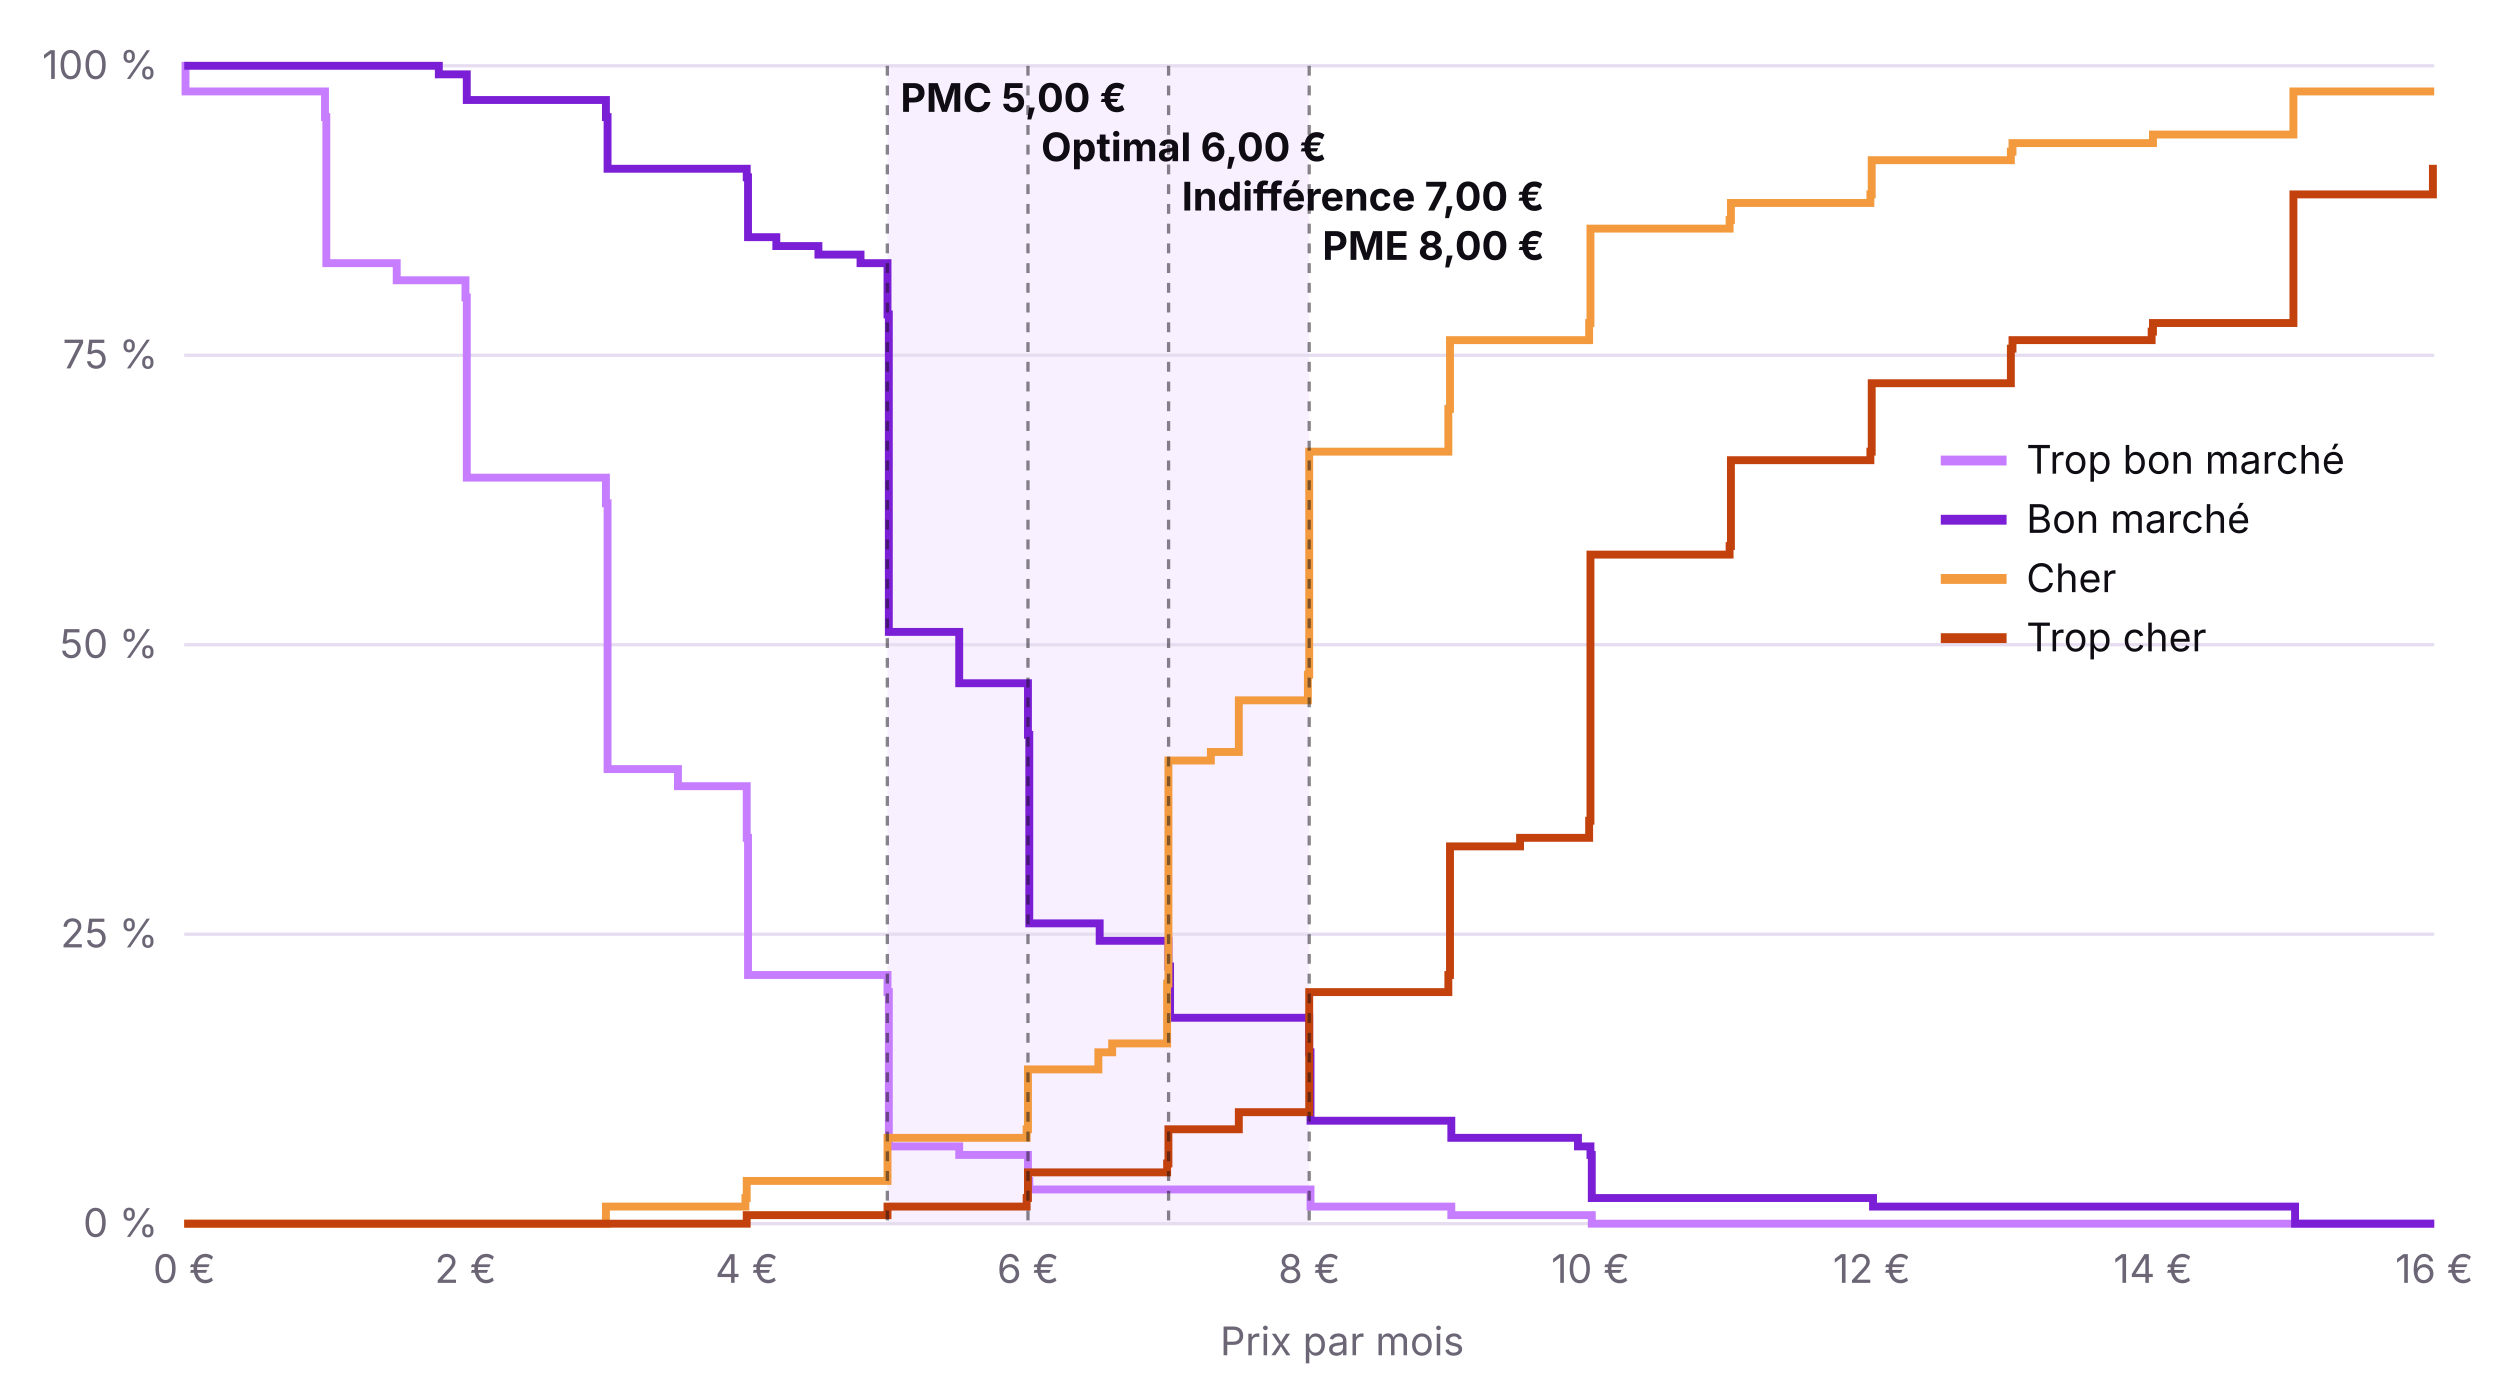
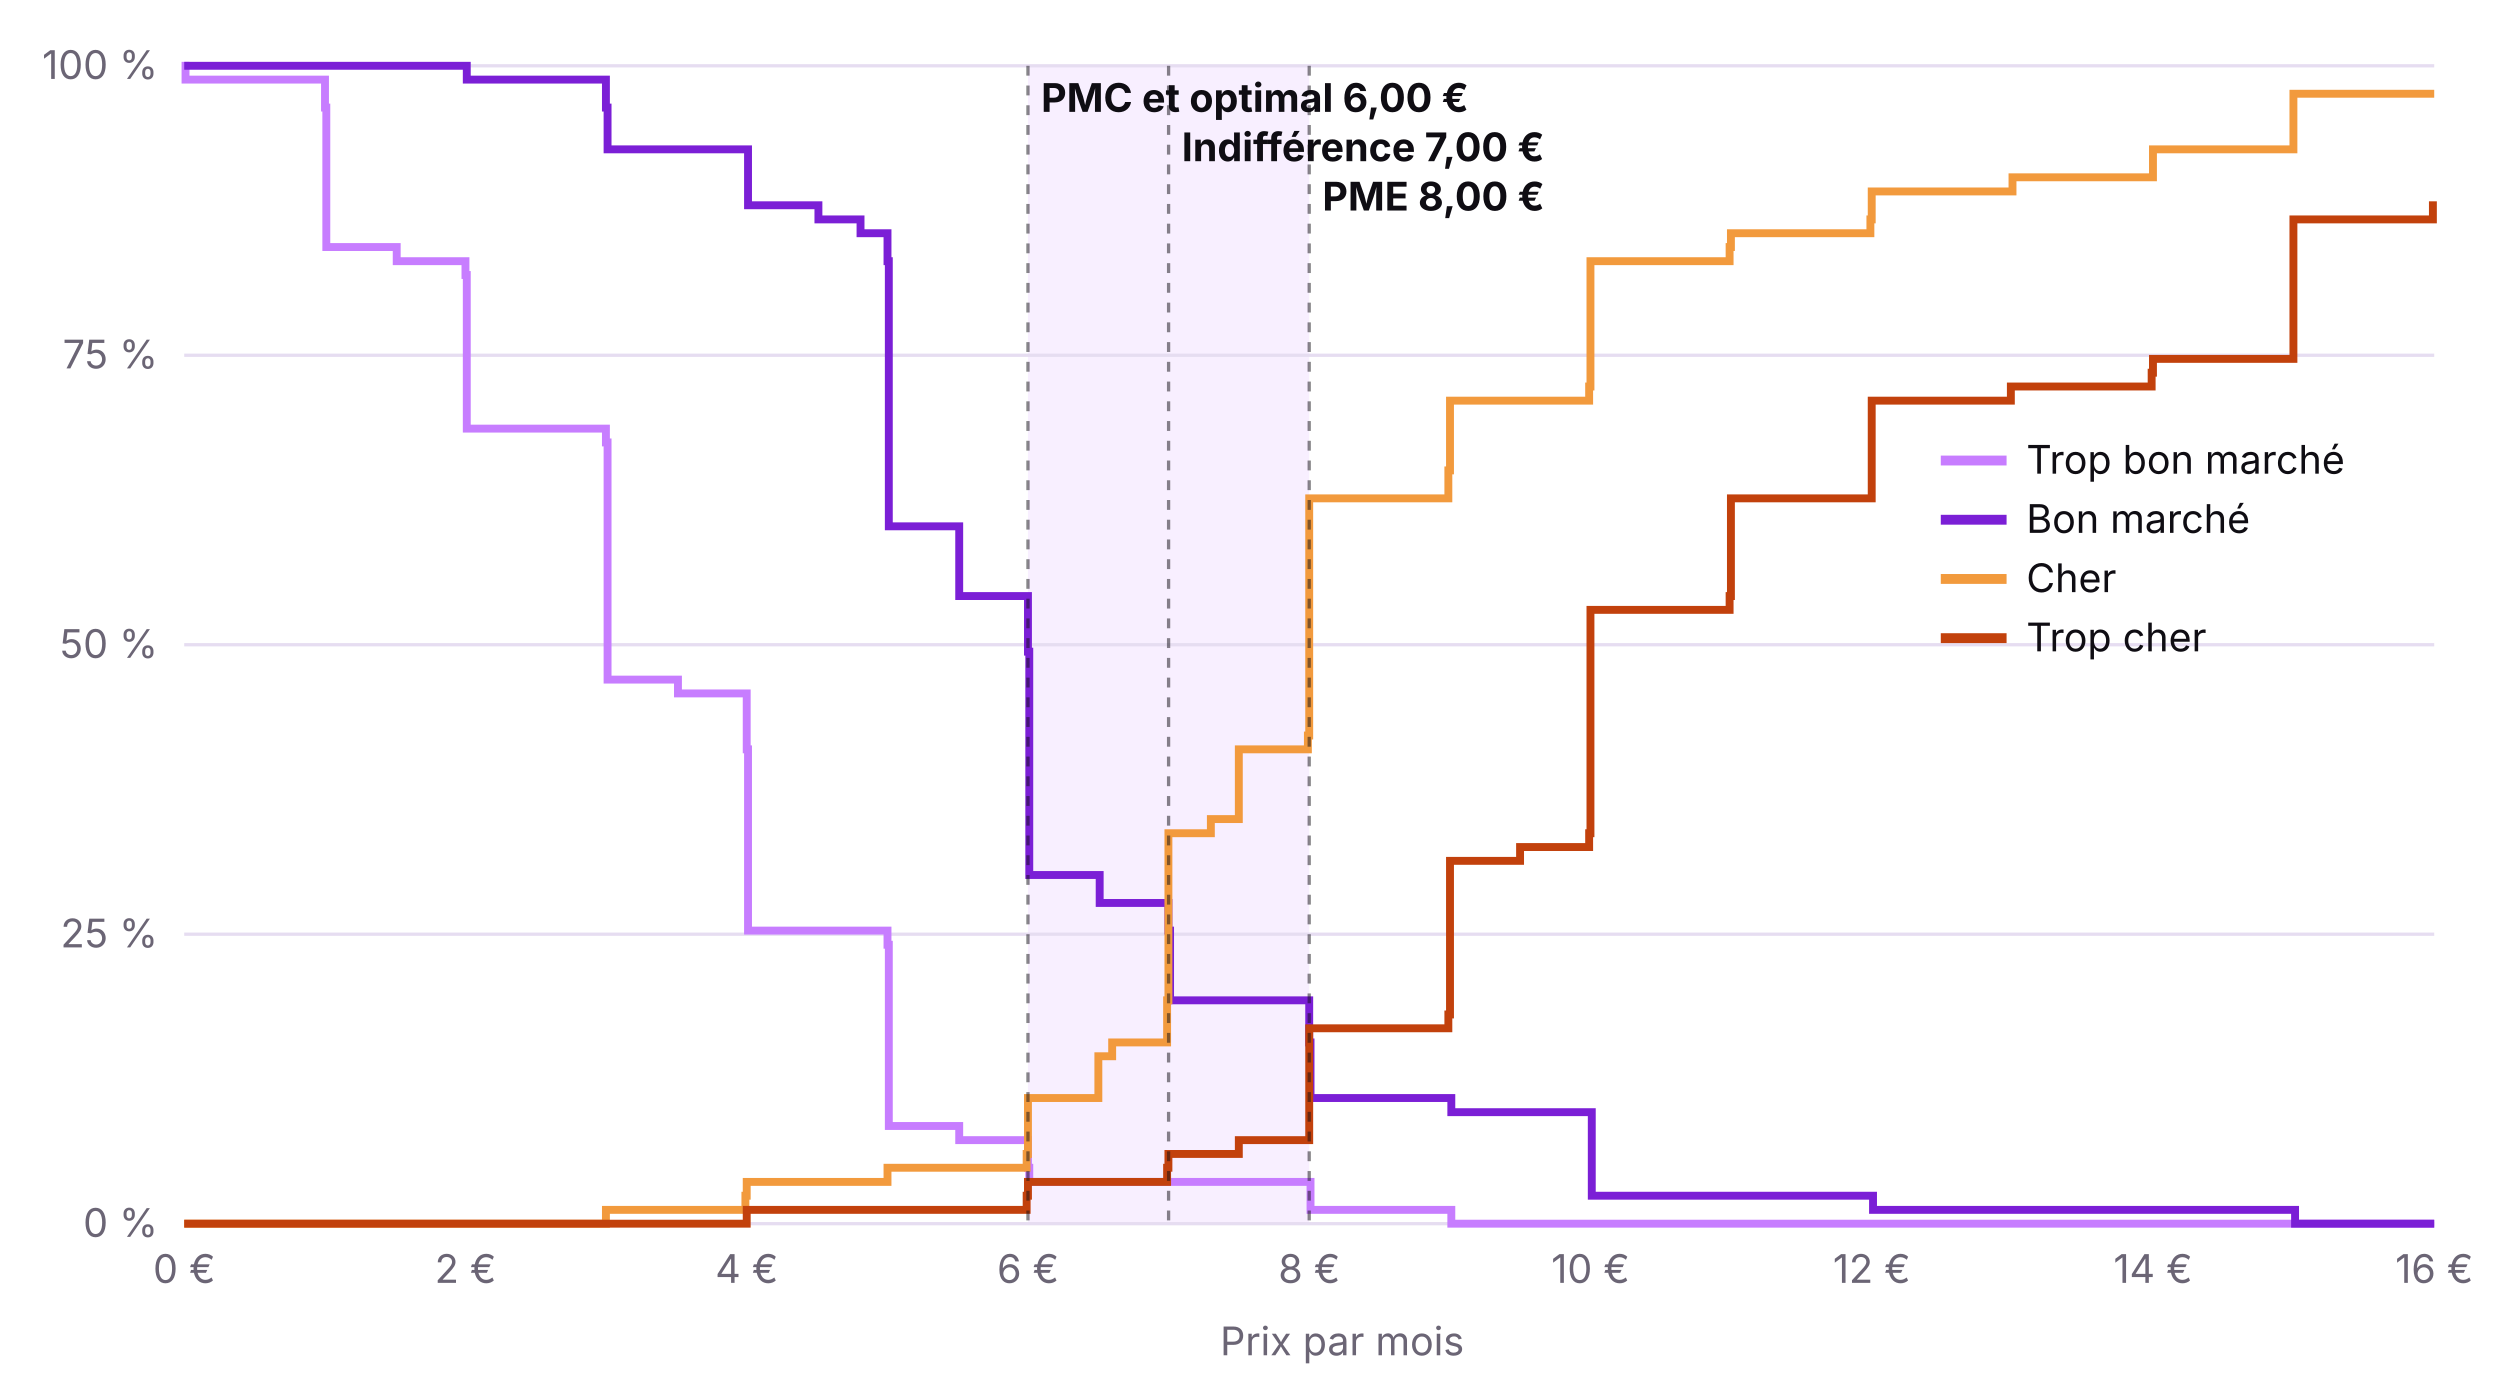
- <svg xmlns="http://www.w3.org/2000/svg" viewBox="0 0 760 420" role="img" aria-label="Courbes cumulées de Van Westendorp, 135 réponses cohérentes" font-family="Inter,system-ui,sans-serif" font-size="12">
-   <rect x="269.75" y="20" width="128.25" height="352" fill="#A238FF" opacity=".08" />
+ <svg xmlns="http://www.w3.org/2000/svg" viewBox="0 0 760 420" role="img" aria-label="Courbes cumulées de Van Westendorp, 83 réponses cohérentes" font-family="Inter,system-ui,sans-serif" font-size="12">
+   <rect x="312.5" y="20" width="85.5" height="352" fill="#A238FF" opacity=".08" />
  <line x1="56" x2="740" y1="372" y2="372" stroke="#E6DDF1" />
  <text x="48" y="376" text-anchor="end" fill="#6B6575">0 %</text>
  <line x1="56" x2="740" y1="284.0" y2="284.0" stroke="#E6DDF1" />
  <text x="48" y="288.0" text-anchor="end" fill="#6B6575">25 %</text>
  <line x1="56" x2="740" y1="196.0" y2="196.0" stroke="#E6DDF1" />
  <text x="48" y="200.0" text-anchor="end" fill="#6B6575">50 %</text>
  <line x1="56" x2="740" y1="108.0" y2="108.0" stroke="#E6DDF1" />
  <text x="48" y="112.0" text-anchor="end" fill="#6B6575">75 %</text>
  <line x1="56" x2="740" y1="20" y2="20" stroke="#E6DDF1" />
  <text x="48" y="24" text-anchor="end" fill="#6B6575">100 %</text>
  <text x="56.0" y="390" text-anchor="middle" fill="#6B6575">0 €</text>
  <text x="141.5" y="390" text-anchor="middle" fill="#6B6575">2 €</text>
  <text x="227.0" y="390" text-anchor="middle" fill="#6B6575">4 €</text>
  <text x="312.5" y="390" text-anchor="middle" fill="#6B6575">6 €</text>
  <text x="398.0" y="390" text-anchor="middle" fill="#6B6575">8 €</text>
  <text x="483.5" y="390" text-anchor="middle" fill="#6B6575">10 €</text>
  <text x="569.0" y="390" text-anchor="middle" fill="#6B6575">12 €</text>
  <text x="654.5" y="390" text-anchor="middle" fill="#6B6575">14 €</text>
  <text x="740.0" y="390" text-anchor="middle" fill="#6B6575">16 €</text>
  <text x="408.0" y="412" text-anchor="middle" fill="#6B6575">Prix par mois</text>
-   <path d="M56.0,20.0 L56.4,20.0 L56.4,27.8 L98.8,27.8 L98.8,35.6 L99.2,35.6 L99.2,80.0 L120.6,80.0 L120.6,85.2 L141.5,85.2 L141.5,90.4 L141.9,90.4 L141.9,145.2 L184.2,145.2 L184.2,153.0 L184.7,153.0 L184.7,233.8 L206.1,233.8 L206.1,239.0 L227.0,239.0 L227.0,254.7 L227.4,254.7 L227.4,296.4 L269.8,296.4 L269.8,301.6 L270.2,301.6 L270.2,348.5 L291.6,348.5 L291.6,351.1 L312.5,351.1 L312.5,359.0 L312.9,359.0 L312.9,361.6 L398.4,361.6 L398.4,366.8 L441.2,366.8 L441.2,369.4 L483.9,369.4 L483.9,372.0 L740.0,372.0" fill="none" stroke="#C77DFF" stroke-width="2.4" />
-   <path d="M56.0,20.0 L133.4,20.0 L133.4,22.6 L141.9,22.6 L141.9,30.4 L184.2,30.4 L184.2,35.6 L184.7,35.6 L184.7,51.3 L227.0,51.3 L227.0,53.9 L227.4,53.9 L227.4,72.1 L236.0,72.1 L236.0,74.8 L248.8,74.8 L248.8,77.4 L261.6,77.4 L261.6,80.0 L269.8,80.0 L269.8,95.6 L270.2,95.6 L270.2,192.1 L291.6,192.1 L291.6,207.7 L312.5,207.7 L312.5,223.4 L312.9,223.4 L312.9,280.7 L334.3,280.7 L334.3,286.0 L355.2,286.0 L355.2,293.8 L355.7,293.8 L355.7,309.4 L398.0,309.4 L398.0,319.9 L398.4,319.9 L398.4,340.7 L441.2,340.7 L441.2,345.9 L479.7,345.9 L479.7,348.5 L483.5,348.5 L483.5,351.1 L483.9,351.1 L483.9,364.2 L569.4,364.2 L569.4,366.8 L697.7,366.8 L697.7,372.0 L740.0,372.0" fill="none" stroke="#7B1FD6" stroke-width="2.4" />
-   <path d="M56.0,372.0 L184.2,372.0 L184.2,366.8 L226.6,366.8 L226.6,364.2 L227.0,364.2 L227.0,359.0 L269.8,359.0 L269.8,345.9 L312.1,345.9 L312.1,343.3 L312.5,343.3 L312.5,325.1 L333.9,325.1 L333.9,319.9 L338.1,319.9 L338.1,317.2 L354.8,317.2 L354.8,299.0 L355.2,299.0 L355.2,231.2 L368.1,231.2 L368.1,228.6 L376.6,228.6 L376.6,212.9 L397.6,212.9 L397.6,205.1 L398.0,205.1 L398.0,137.3 L440.3,137.3 L440.3,124.3 L440.8,124.3 L440.8,103.4 L483.1,103.4 L483.1,98.2 L483.5,98.2 L483.5,69.5 L525.8,69.5 L525.8,66.9 L526.2,66.9 L526.2,61.7 L568.6,61.7 L568.6,59.1 L569.0,59.1 L569.0,48.7 L611.3,48.7 L611.3,46.1 L611.8,46.1 L611.8,43.5 L654.5,43.5 L654.5,40.9 L697.2,40.9 L697.2,27.8 L740.0,27.8" fill="none" stroke="#F29A3D" stroke-width="2.4" />
-   <path d="M56.0,372.0 L227.0,372.0 L227.0,369.4 L269.8,369.4 L269.8,366.8 L312.1,366.8 L312.1,364.2 L312.5,364.2 L312.5,356.4 L354.8,356.4 L354.8,353.7 L355.2,353.7 L355.2,343.3 L376.6,343.3 L376.6,338.1 L398.0,338.1 L398.0,301.6 L440.3,301.6 L440.3,296.4 L440.8,296.4 L440.8,257.3 L462.1,257.3 L462.1,254.7 L483.1,254.7 L483.1,249.5 L483.5,249.5 L483.5,168.6 L525.8,168.6 L525.8,166.0 L526.2,166.0 L526.2,139.9 L568.6,139.9 L568.6,137.3 L569.0,137.3 L569.0,116.5 L611.3,116.5 L611.3,106.0 L611.8,106.0 L611.8,103.4 L654.1,103.4 L654.1,100.8 L654.5,100.8 L654.5,98.2 L697.2,98.2 L697.2,59.1 L739.6,59.1 L739.6,51.3 L740.0,51.3" fill="none" stroke="#C2410C" stroke-width="2.4" />
-   <line x1="269.75" x2="269.75" y1="20" y2="372" stroke="#0F0D13" stroke-dasharray="3 3" opacity=".5" />
-   <text x="273.75" y="34" fill="#0F0D13" font-weight="700">PMC 5,00 €</text>
+   <path d="M56.0,20.0 L56.4,20.0 L56.4,24.2 L98.8,24.2 L98.8,32.7 L99.2,32.7 L99.2,75.1 L120.6,75.1 L120.6,79.4 L141.5,79.4 L141.5,83.6 L141.9,83.6 L141.9,130.3 L184.2,130.3 L184.2,134.5 L184.7,134.5 L184.7,206.6 L206.1,206.6 L206.1,210.8 L227.0,210.8 L227.0,227.8 L227.4,227.8 L227.4,282.9 L269.8,282.9 L269.8,287.2 L270.2,287.2 L270.2,342.3 L291.6,342.3 L291.6,346.6 L312.5,346.6 L312.5,355.0 L312.9,355.0 L312.9,359.3 L398.4,359.3 L398.4,367.8 L441.2,367.8 L441.2,372.0 L740.0,372.0" fill="none" stroke="#C77DFF" stroke-width="2.4" />
+   <path d="M56.0,20.0 L141.9,20.0 L141.9,24.2 L184.2,24.2 L184.2,32.7 L184.7,32.7 L184.7,45.4 L227.4,45.4 L227.4,62.4 L248.8,62.4 L248.8,66.7 L261.6,66.7 L261.6,70.9 L269.8,70.9 L269.8,79.4 L270.2,79.4 L270.2,160.0 L291.6,160.0 L291.6,181.2 L312.5,181.2 L312.5,198.1 L312.9,198.1 L312.9,266.0 L334.3,266.0 L334.3,274.5 L355.2,274.5 L355.2,282.9 L355.7,282.9 L355.7,304.1 L398.0,304.1 L398.0,316.9 L398.4,316.9 L398.4,333.8 L441.2,333.8 L441.2,338.1 L483.9,338.1 L483.9,363.5 L569.4,363.5 L569.4,367.8 L697.7,367.8 L697.7,372.0 L740.0,372.0" fill="none" stroke="#7B1FD6" stroke-width="2.4" />
+   <path d="M56.0,372.0 L184.2,372.0 L184.2,367.8 L226.6,367.8 L226.6,363.5 L227.0,363.5 L227.0,359.3 L269.8,359.3 L269.8,355.0 L312.1,355.0 L312.1,350.8 L312.5,350.8 L312.5,333.8 L333.9,333.8 L333.9,321.1 L338.1,321.1 L338.1,316.9 L354.8,316.9 L354.8,304.1 L355.2,304.1 L355.2,253.3 L368.1,253.3 L368.1,249.0 L376.6,249.0 L376.6,227.8 L397.6,227.8 L397.6,223.6 L398.0,223.6 L398.0,151.5 L440.3,151.5 L440.3,143.0 L440.8,143.0 L440.8,121.8 L483.1,121.8 L483.1,117.5 L483.5,117.5 L483.5,79.4 L525.8,79.4 L525.8,75.1 L526.2,75.1 L526.2,70.9 L568.6,70.9 L568.6,66.7 L569.0,66.7 L569.0,58.2 L611.8,58.2 L611.8,53.9 L654.5,53.9 L654.5,45.4 L697.2,45.4 L697.2,28.5 L740.0,28.5" fill="none" stroke="#F29A3D" stroke-width="2.4" />
+   <path d="M56.0,372.0 L227.0,372.0 L227.0,367.8 L312.1,367.8 L312.1,363.5 L312.5,363.5 L312.5,359.3 L354.8,359.3 L354.8,355.0 L355.2,355.0 L355.2,350.8 L376.6,350.8 L376.6,346.6 L398.0,346.6 L398.0,312.6 L440.3,312.6 L440.3,308.4 L440.8,308.4 L440.8,261.7 L462.1,261.7 L462.1,257.5 L483.1,257.5 L483.1,253.3 L483.5,253.3 L483.5,185.4 L525.8,185.4 L525.8,181.2 L526.2,181.2 L526.2,151.5 L569.0,151.5 L569.0,121.8 L611.3,121.8 L611.3,117.5 L654.1,117.5 L654.1,113.3 L654.5,113.3 L654.5,109.1 L697.2,109.1 L697.2,66.7 L739.6,66.7 L739.6,62.4 L740.0,62.4" fill="none" stroke="#C2410C" stroke-width="2.4" />
  <line x1="312.5" x2="312.5" y1="20" y2="372" stroke="#0F0D13" stroke-dasharray="3 3" opacity=".5" />
-   <text x="316.5" y="49" fill="#0F0D13" font-weight="700">Optimal 6,00 €</text>
+   <text x="316.5" y="34" fill="#0F0D13" font-weight="700">PMC et optimal 6,00 €</text>
  <line x1="355.25" x2="355.25" y1="20" y2="372" stroke="#0F0D13" stroke-dasharray="3 3" opacity=".5" />
-   <text x="359.25" y="64" fill="#0F0D13" font-weight="700">Indifférence 7,00 €</text>
+   <text x="359.25" y="49" fill="#0F0D13" font-weight="700">Indifférence 7,00 €</text>
  <line x1="398.0" x2="398.0" y1="20" y2="372" stroke="#0F0D13" stroke-dasharray="3 3" opacity=".5" />
-   <text x="402.0" y="79" fill="#0F0D13" font-weight="700">PME 8,00 €</text>
+   <text x="402.0" y="64" fill="#0F0D13" font-weight="700">PME 8,00 €</text>
  <line x1="590" x2="610" y1="140" y2="140" stroke="#C77DFF" stroke-width="3" />
  <text x="616" y="144" fill="#0F0D13">Trop bon marché</text>
  <line x1="590" x2="610" y1="158" y2="158" stroke="#7B1FD6" stroke-width="3" />
  <text x="616" y="162" fill="#0F0D13">Bon marché</text>
  <line x1="590" x2="610" y1="176" y2="176" stroke="#F29A3D" stroke-width="3" />
  <text x="616" y="180" fill="#0F0D13">Cher</text>
  <line x1="590" x2="610" y1="194" y2="194" stroke="#C2410C" stroke-width="3" />
  <text x="616" y="198" fill="#0F0D13">Trop cher</text>
</svg>
